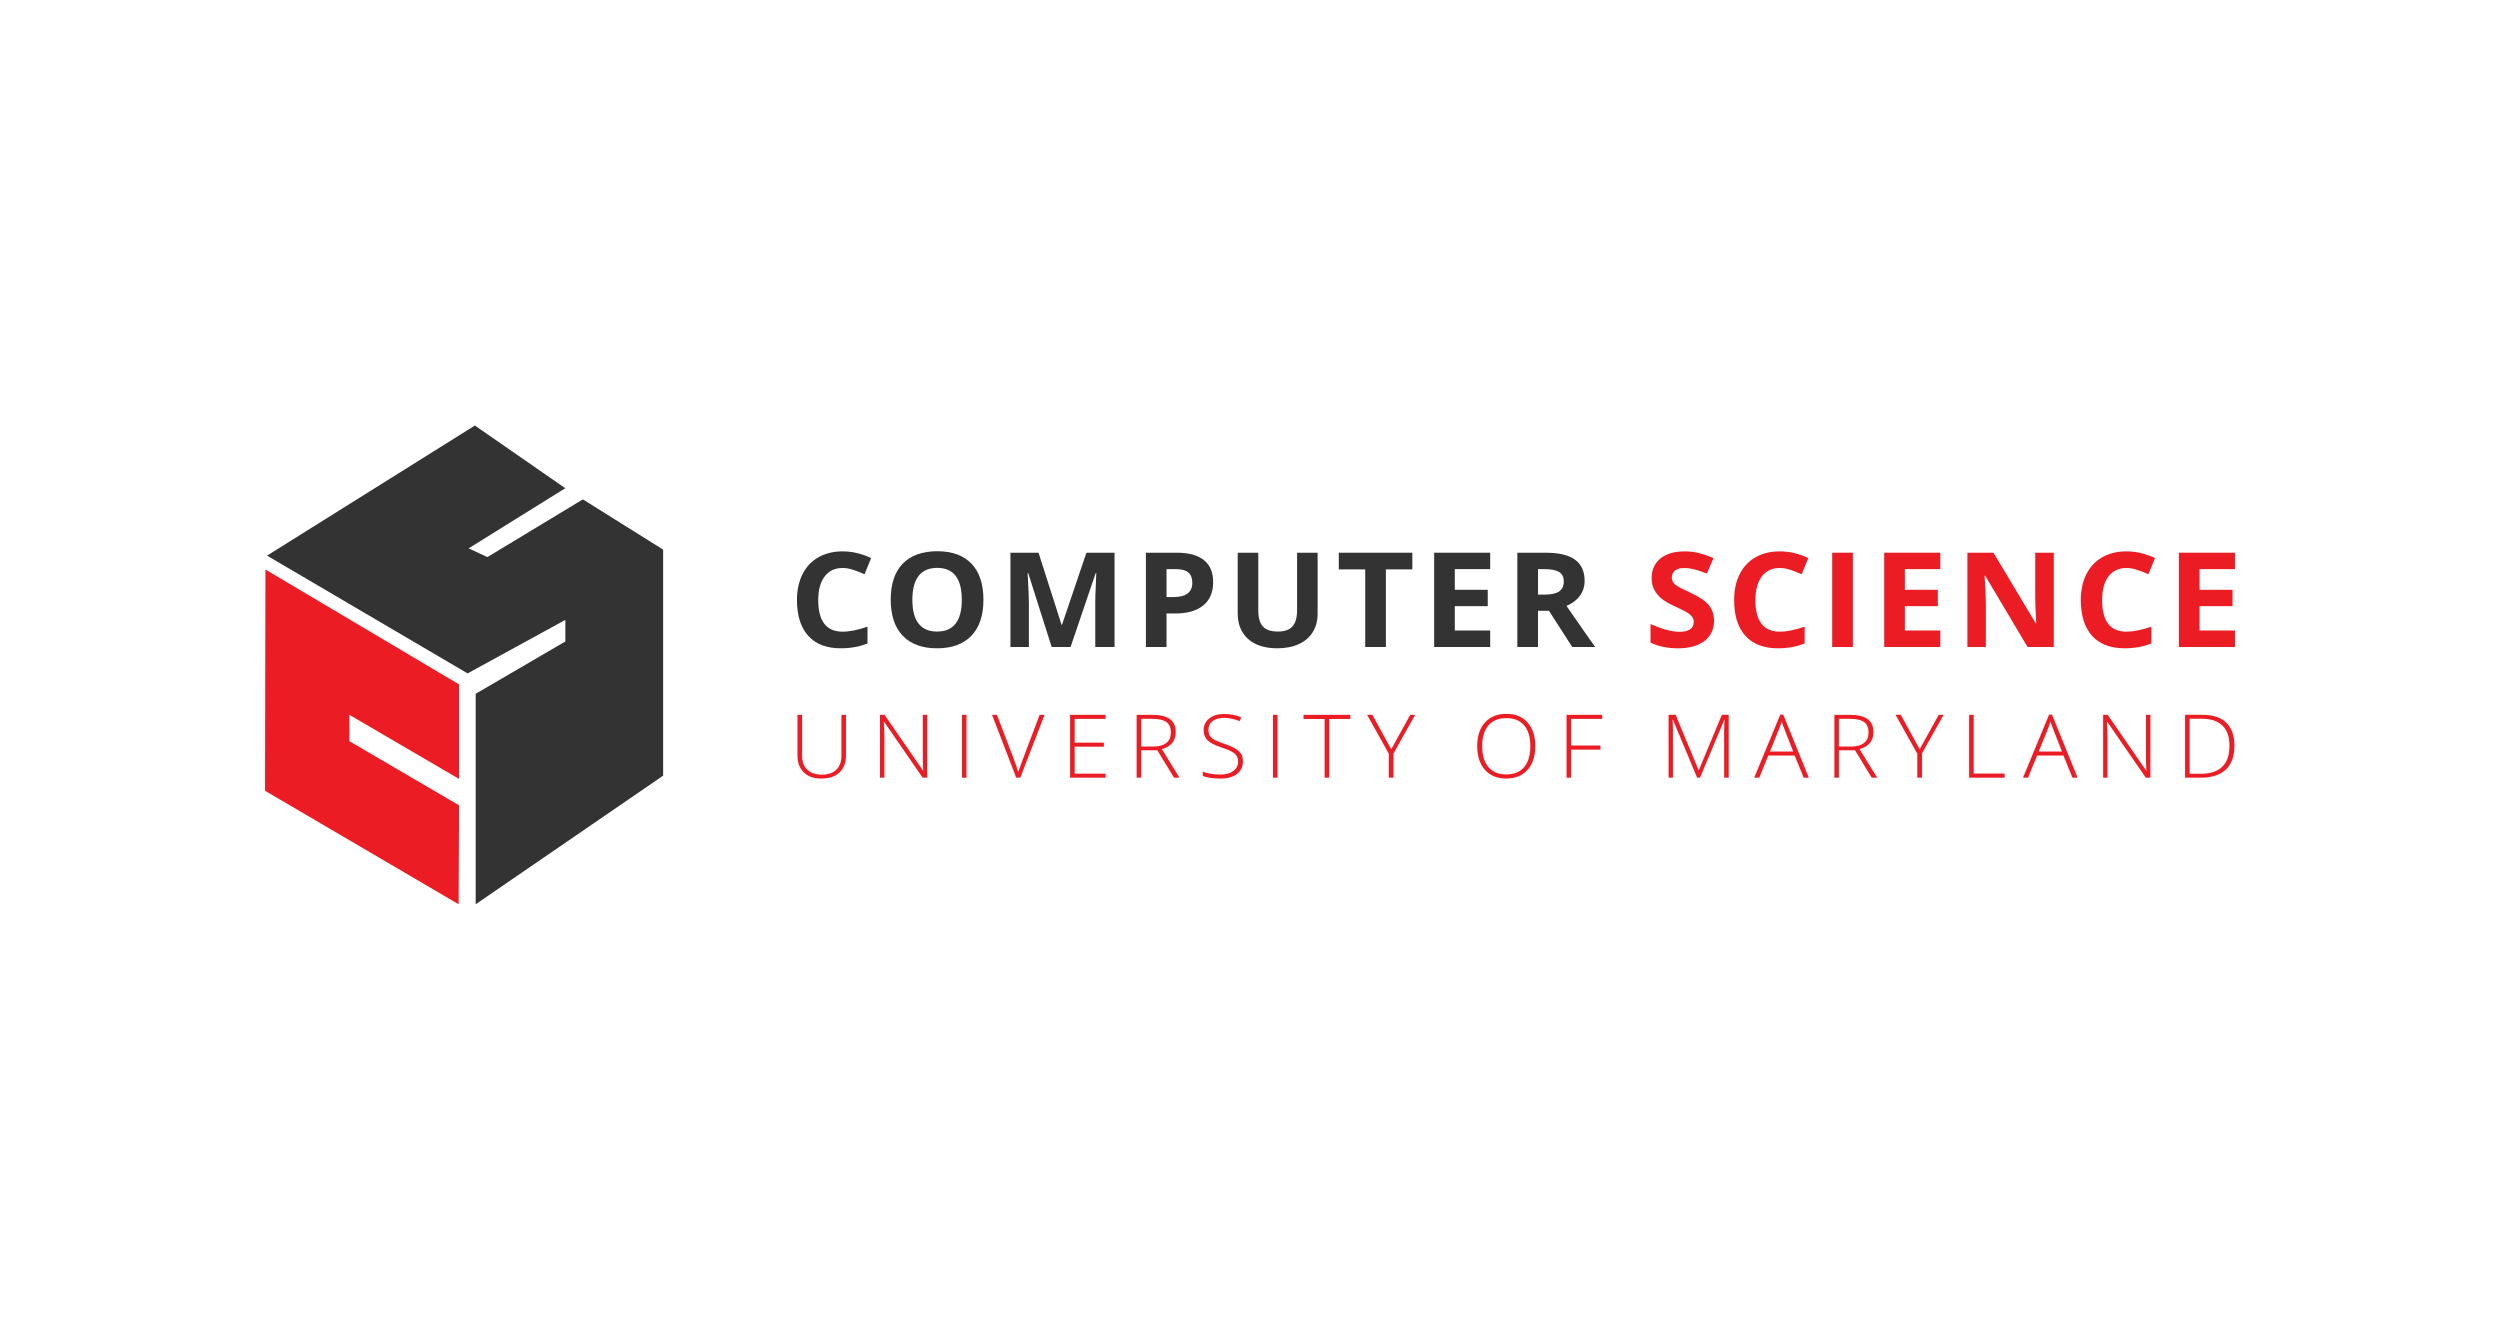
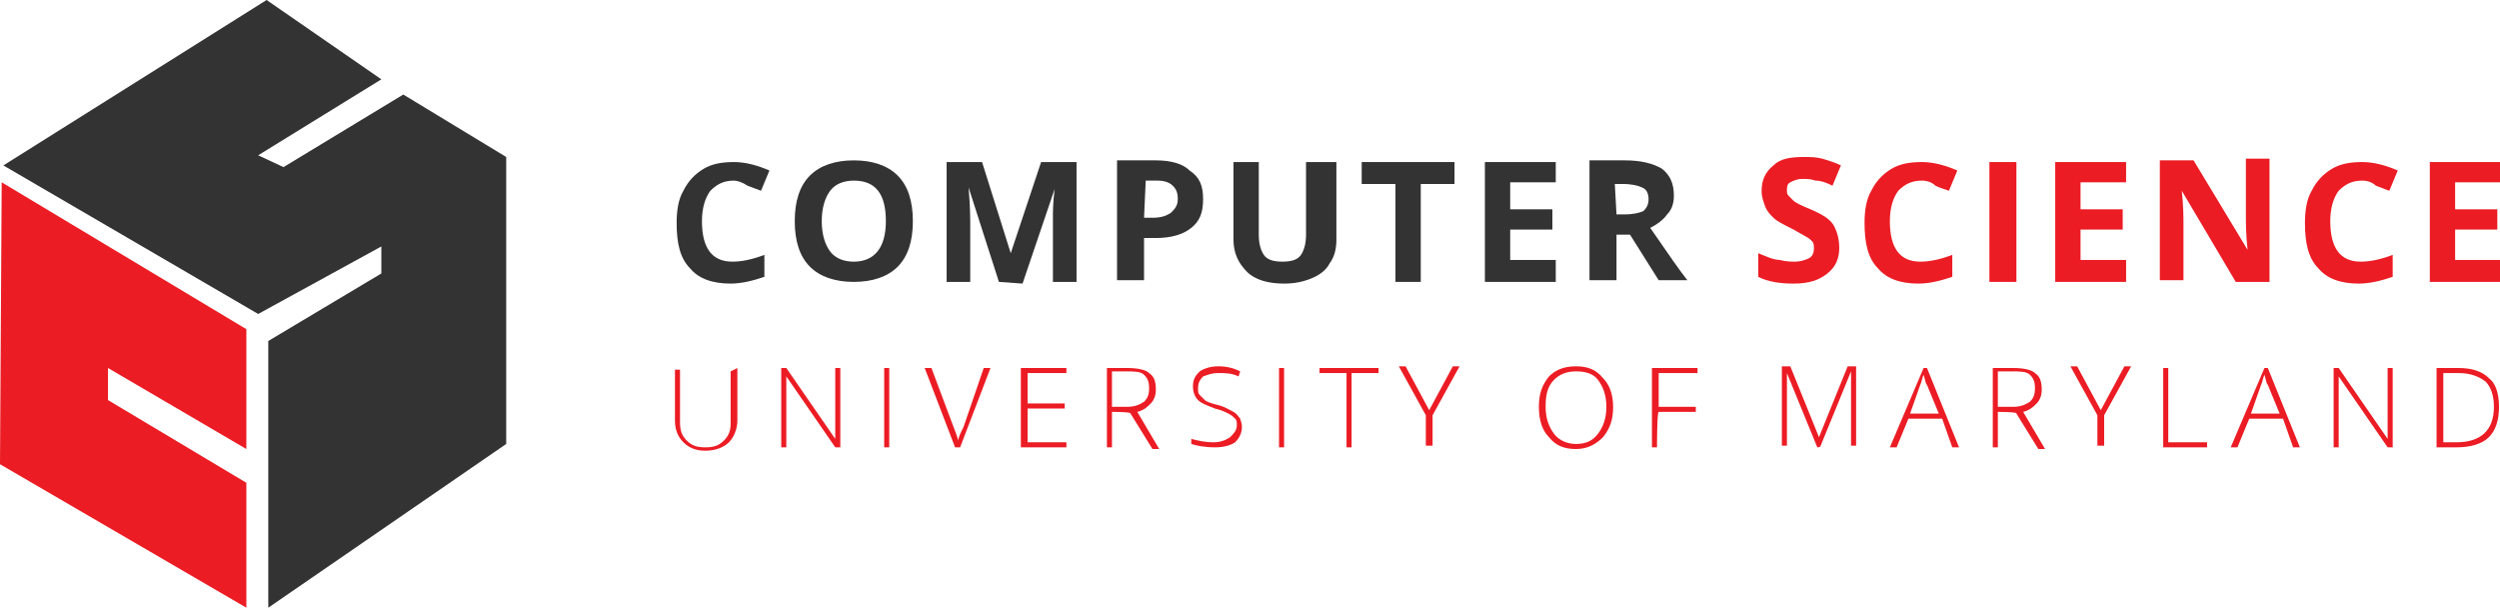
- <svg xmlns="http://www.w3.org/2000/svg" version="1.1" x="0px" y="0px" width="188px" height="100px" viewBox="0 0 188 100" enable-background="new 0 0 188 100" xml:space="preserve">
+ <svg xmlns="http://www.w3.org/2000/svg" version="1.1" id="Layer_1" x="0px" y="0px" width="148.1px" height="36px" viewBox="-365.1 343 148.1 36" enable-background="new -365.1 343 148.1 36" xml:space="preserve">
  <g id="guides">
</g>
  <g id="Layer_2">
    <g>
      <g>
-         <path fill="#333333" d="M63.368,42.713c-0.586,0-1.037,0.215-1.357,0.639c-0.32,0.426-0.48,1.02-0.48,1.777     c0,1.582,0.611,2.373,1.838,2.373c0.516,0,1.137-0.127,1.867-0.375v1.26c-0.6,0.244-1.271,0.365-2.014,0.365     c-1.064,0-1.881-0.313-2.443-0.938c-0.564-0.629-0.848-1.523-0.848-2.695c0-0.736,0.139-1.383,0.418-1.938     c0.275-0.553,0.674-0.979,1.193-1.275c0.52-0.293,1.127-0.443,1.826-0.443c0.711,0,1.424,0.166,2.143,0.502l-0.5,1.221     c-0.273-0.127-0.549-0.238-0.828-0.328C63.907,42.762,63.634,42.713,63.368,42.713z" />
-         <path fill="#333333" d="M73.954,45.1c0,1.176-0.301,2.076-0.9,2.705c-0.602,0.631-1.465,0.947-2.586,0.947     c-1.123,0-1.984-0.316-2.584-0.947c-0.602-0.629-0.902-1.533-0.902-2.715c0-1.178,0.301-2.08,0.902-2.701     c0.604-0.623,1.469-0.936,2.594-0.936c1.127,0,1.986,0.313,2.582,0.941S73.954,43.924,73.954,45.1z M68.61,45.1     c0,0.795,0.152,1.391,0.465,1.791c0.311,0.4,0.775,0.602,1.393,0.602c1.238,0,1.859-0.797,1.859-2.393s-0.617-2.396-1.85-2.396     c-0.617,0-1.084,0.203-1.398,0.605C68.767,43.713,68.61,44.309,68.61,45.1z" />
-         <path fill="#333333" d="M79.085,48.654l-1.764-5.561h-0.043c0.063,1.131,0.094,1.885,0.094,2.264v3.297h-1.387v-7.09h2.113     l1.732,5.424h0.031l1.838-5.424h2.115v7.09h-1.449v-3.355c0-0.156,0.004-0.34,0.008-0.547c0.006-0.205,0.027-0.756,0.068-1.648     h-0.047l-1.887,5.551H79.085z" />
-         <path fill="#333333" d="M91.229,43.777c0,0.762-0.246,1.346-0.738,1.748c-0.494,0.404-1.193,0.609-2.102,0.609h-0.666v2.52     h-1.553v-7.09h2.338c0.889,0,1.566,0.186,2.027,0.557C90.999,42.492,91.229,43.043,91.229,43.777z M87.724,44.9h0.512     c0.477,0,0.834-0.09,1.07-0.273c0.238-0.182,0.355-0.449,0.355-0.797c0-0.352-0.098-0.611-0.297-0.781     c-0.201-0.166-0.51-0.25-0.934-0.25h-0.707V44.9z" />
-         <path fill="#333333" d="M99.085,41.564v4.59c0,0.521-0.119,0.98-0.361,1.373c-0.244,0.398-0.592,0.701-1.051,0.908     c-0.457,0.213-0.996,0.316-1.621,0.316c-0.943,0-1.674-0.234-2.195-0.699c-0.52-0.469-0.781-1.107-0.781-1.918v-4.57h1.547v4.34     c0,0.547,0.115,0.947,0.342,1.203c0.229,0.254,0.604,0.385,1.127,0.385c0.508,0,0.875-0.131,1.104-0.387     c0.23-0.258,0.344-0.662,0.344-1.209v-4.332H99.085z" />
-         <path fill="#333333" d="M104.218,48.654h-1.553v-5.836h-1.988v-1.254h5.531v1.254h-1.99V48.654z" />
-         <path fill="#333333" d="M112.063,48.654h-4.215v-7.09h4.215v1.234h-2.662v1.555h2.477v1.23h-2.477v1.83h2.662V48.654z" />
-         <path fill="#333333" d="M115.657,45.934v2.721h-1.553v-7.09h2.135c0.994,0,1.732,0.176,2.209,0.527     c0.479,0.352,0.715,0.883,0.715,1.598c0,0.418-0.117,0.789-0.354,1.113c-0.238,0.322-0.574,0.58-1.008,0.762     c1.102,1.596,1.82,2.625,2.156,3.09h-1.725l-1.748-2.721H115.657z M115.657,44.713h0.502c0.49,0,0.854-0.078,1.088-0.238     c0.232-0.16,0.35-0.406,0.35-0.746c0-0.338-0.119-0.576-0.357-0.719c-0.24-0.141-0.609-0.211-1.109-0.211h-0.473V44.713z" />
-         <path fill="#EC1C24" d="M128.894,46.686c0,0.641-0.24,1.145-0.717,1.514c-0.475,0.367-1.137,0.553-1.984,0.553     c-0.781,0-1.473-0.143-2.074-0.426V46.93c0.494,0.211,0.912,0.363,1.254,0.449c0.344,0.088,0.656,0.133,0.939,0.133     c0.342,0,0.602-0.064,0.785-0.191c0.182-0.125,0.273-0.313,0.273-0.561c0-0.141-0.043-0.264-0.121-0.371     c-0.08-0.111-0.199-0.215-0.354-0.313c-0.154-0.102-0.473-0.26-0.949-0.482c-0.447-0.201-0.783-0.4-1.008-0.586     c-0.223-0.188-0.4-0.406-0.535-0.654c-0.133-0.25-0.201-0.539-0.201-0.871c0-0.629,0.221-1.121,0.658-1.482     c0.439-0.357,1.047-0.537,1.822-0.537c0.381,0,0.742,0.043,1.09,0.131c0.346,0.088,0.707,0.211,1.084,0.371l-0.5,1.166     c-0.391-0.154-0.713-0.262-0.971-0.322c-0.254-0.063-0.508-0.096-0.752-0.096c-0.295,0-0.521,0.068-0.678,0.199     c-0.156,0.133-0.236,0.307-0.236,0.521c0,0.133,0.033,0.246,0.098,0.344c0.063,0.102,0.162,0.195,0.303,0.287     c0.137,0.092,0.465,0.258,0.982,0.498c0.684,0.316,1.156,0.635,1.406,0.953C128.763,45.832,128.894,46.223,128.894,46.686z" />
-         <path fill="#EC1C24" d="M133.841,42.713c-0.582,0-1.035,0.215-1.357,0.639c-0.318,0.426-0.479,1.02-0.479,1.777     c0,1.582,0.611,2.373,1.836,2.373c0.516,0,1.139-0.127,1.869-0.375v1.26c-0.6,0.244-1.27,0.365-2.012,0.365     c-1.064,0-1.881-0.313-2.445-0.938c-0.566-0.629-0.846-1.523-0.846-2.695c0-0.736,0.137-1.383,0.416-1.938     c0.277-0.553,0.674-0.979,1.195-1.275c0.518-0.293,1.127-0.443,1.822-0.443c0.713,0,1.43,0.166,2.146,0.502l-0.502,1.221     c-0.273-0.127-0.551-0.238-0.826-0.328C134.382,42.762,134.11,42.713,133.841,42.713z" />
-         <path fill="#EC1C24" d="M137.782,48.654v-7.09h1.553v7.09H137.782z" />
-         <path fill="#EC1C24" d="M145.909,48.654h-4.217v-7.09h4.217v1.234h-2.664v1.555h2.479v1.23h-2.479v1.83h2.664V48.654z" />
-         <path fill="#EC1C24" d="M154.446,48.654h-1.973l-3.186-5.361h-0.047c0.064,0.947,0.096,1.621,0.096,2.025v3.336h-1.387v-7.09     h1.959l3.18,5.309h0.035c-0.051-0.92-0.074-1.572-0.074-1.953v-3.355h1.396V48.654z" />
-         <path fill="#EC1C24" d="M159.913,42.713c-0.584,0-1.035,0.215-1.357,0.639c-0.32,0.426-0.48,1.02-0.48,1.777     c0,1.582,0.613,2.373,1.838,2.373c0.514,0,1.139-0.127,1.871-0.375v1.26c-0.604,0.244-1.273,0.365-2.016,0.365     c-1.064,0-1.881-0.313-2.445-0.938c-0.563-0.629-0.846-1.523-0.846-2.695c0-0.736,0.137-1.383,0.416-1.938     c0.277-0.553,0.676-0.979,1.195-1.275c0.518-0.293,1.127-0.443,1.824-0.443c0.713,0,1.428,0.166,2.145,0.502l-0.502,1.221     c-0.273-0.127-0.549-0.238-0.826-0.328C160.452,42.762,160.183,42.713,159.913,42.713z" />
-         <path fill="#EC1C24" d="M168.069,48.654h-4.215v-7.09h4.215v1.234h-2.662v1.555h2.477v1.23h-2.477v1.83h2.662V48.654z" />
-         <path fill="#EC1C24" d="M63.616,53.756v3.059c0,0.545-0.162,0.967-0.488,1.273c-0.324,0.307-0.777,0.459-1.357,0.459     c-0.566,0-1.008-0.152-1.324-0.463c-0.318-0.305-0.477-0.732-0.477-1.281v-3.047h0.344v3.059c0,0.453,0.129,0.809,0.391,1.063     c0.26,0.254,0.631,0.377,1.105,0.377c0.465,0,0.826-0.123,1.082-0.371c0.256-0.25,0.383-0.596,0.383-1.035v-3.092H63.616z" />
-         <path fill="#EC1C24" d="M69.726,58.482h-0.344l-2.891-4.197h-0.027c0.027,0.502,0.041,0.879,0.041,1.133v3.064h-0.33v-4.727     h0.342l2.891,4.189h0.02c-0.02-0.389-0.031-0.756-0.031-1.104v-3.086h0.33V58.482z" />
-         <path fill="#EC1C24" d="M72.341,58.482v-4.727h0.338v4.727H72.341z" />
-         <path fill="#EC1C24" d="M78.181,53.756h0.371l-1.83,4.727h-0.299l-1.82-4.727h0.365l1.227,3.215     c0.189,0.486,0.313,0.85,0.379,1.094c0.045-0.162,0.133-0.412,0.264-0.752L78.181,53.756z" />
-         <path fill="#EC1C24" d="M83.142,58.482h-2.67v-4.727h2.67v0.305h-2.328v1.787h2.197v0.303h-2.197v2.029h2.328V58.482z" />
-         <path fill="#EC1C24" d="M85.817,56.422v2.061h-0.34v-4.727h1.162c0.605,0,1.053,0.107,1.342,0.324     c0.291,0.219,0.434,0.545,0.434,0.977c0,0.32-0.086,0.586-0.258,0.805s-0.436,0.375-0.787,0.469l1.328,2.152h-0.41l-1.258-2.061     H85.817z M85.817,56.139h0.932c0.412,0,0.732-0.088,0.959-0.268c0.229-0.176,0.342-0.439,0.342-0.787     c0-0.359-0.113-0.623-0.334-0.785c-0.223-0.162-0.586-0.244-1.088-0.244h-0.811V56.139z" />
-         <path fill="#EC1C24" d="M93.468,57.264c0,0.395-0.15,0.707-0.449,0.938c-0.301,0.229-0.697,0.346-1.193,0.346     c-0.598,0-1.055-0.064-1.373-0.191v-0.33c0.352,0.145,0.801,0.219,1.346,0.219c0.4,0,0.719-0.092,0.953-0.268     c0.234-0.178,0.352-0.412,0.352-0.699c0-0.18-0.037-0.328-0.115-0.445s-0.205-0.225-0.381-0.322s-0.436-0.203-0.773-0.313     c-0.502-0.166-0.844-0.346-1.035-0.537c-0.189-0.195-0.287-0.453-0.287-0.771c0-0.355,0.145-0.643,0.43-0.867     c0.287-0.221,0.654-0.334,1.104-0.334c0.459,0,0.889,0.084,1.293,0.254l-0.123,0.283c-0.404-0.164-0.793-0.244-1.162-0.244     c-0.359,0-0.648,0.08-0.861,0.24c-0.215,0.162-0.32,0.381-0.32,0.66c0,0.174,0.031,0.316,0.098,0.43     c0.066,0.111,0.174,0.213,0.322,0.303c0.148,0.088,0.406,0.195,0.768,0.32c0.381,0.129,0.668,0.25,0.859,0.371     c0.191,0.119,0.332,0.256,0.42,0.406C93.425,56.863,93.468,57.049,93.468,57.264z" />
-         <path fill="#EC1C24" d="M95.731,58.482v-4.727h0.34v4.727H95.731z" />
-         <path fill="#EC1C24" d="M99.958,58.482h-0.346v-4.414h-1.586v-0.313h3.518v0.313h-1.586V58.482z" />
-         <path fill="#EC1C24" d="M104.622,56.344l1.43-2.588h0.367l-1.627,2.9v1.826h-0.352v-1.801l-1.631-2.926h0.391L104.622,56.344z" />
-         <path fill="#EC1C24" d="M115.452,56.111c0,0.75-0.195,1.346-0.582,1.781s-0.922,0.654-1.602,0.654s-1.215-0.219-1.6-0.654     c-0.387-0.436-0.582-1.031-0.582-1.787c0-0.752,0.195-1.344,0.586-1.777c0.391-0.43,0.926-0.648,1.602-0.648     c0.682,0,1.215,0.219,1.6,0.652C115.261,54.768,115.452,55.359,115.452,56.111z M111.458,56.111c0,0.678,0.156,1.201,0.469,1.57     c0.311,0.371,0.758,0.557,1.342,0.557c0.588,0,1.035-0.186,1.348-0.551c0.309-0.367,0.465-0.893,0.465-1.576     c0-0.68-0.156-1.201-0.465-1.564c-0.313-0.365-0.758-0.545-1.342-0.545c-0.58,0-1.029,0.184-1.344,0.547     C111.614,54.918,111.458,55.438,111.458,56.111z" />
-         <path fill="#EC1C24" d="M118.146,58.482h-0.34v-4.727h2.676v0.305h-2.336v2.002h2.205v0.311h-2.205V58.482z" />
-         <path fill="#EC1C24" d="M127.624,58.482l-1.82-4.365h-0.025c0.016,0.27,0.025,0.543,0.025,0.822v3.543h-0.326v-4.727h0.527     l1.729,4.156h0.021l1.73-4.156h0.514v4.727h-0.344V54.9c0-0.25,0.014-0.508,0.039-0.777h-0.025l-1.828,4.359H127.624z" />
-         <path fill="#EC1C24" d="M134.96,56.814h-1.984l-0.68,1.668h-0.379l1.963-4.746h0.219l1.924,4.746h-0.385L134.96,56.814z      M133.099,56.516h1.748l-0.664-1.703c-0.055-0.133-0.123-0.318-0.201-0.557c-0.059,0.209-0.127,0.395-0.195,0.564L133.099,56.516     z" />
-         <path fill="#EC1C24" d="M138.284,56.422v2.061h-0.338v-4.727h1.158c0.609,0,1.055,0.107,1.344,0.324     c0.291,0.219,0.434,0.545,0.434,0.977c0,0.32-0.084,0.586-0.258,0.805c-0.172,0.219-0.436,0.375-0.787,0.469l1.328,2.152h-0.41     l-1.256-2.061H138.284z M138.284,56.139h0.932c0.412,0,0.732-0.088,0.959-0.268c0.229-0.176,0.34-0.439,0.34-0.787     c0-0.359-0.111-0.623-0.332-0.785c-0.225-0.162-0.586-0.244-1.09-0.244h-0.809V56.139z" />
-         <path fill="#EC1C24" d="M144.362,56.344l1.43-2.588h0.367l-1.627,2.9v1.826h-0.35v-1.801l-1.635-2.926h0.391L144.362,56.344z" />
-         <path fill="#EC1C24" d="M148.079,58.482v-4.727h0.342v4.416h2.328v0.311H148.079z" />
-         <path fill="#EC1C24" d="M155.173,56.814h-1.982l-0.684,1.668h-0.377l1.965-4.746h0.215l1.924,4.746h-0.383L155.173,56.814z      M153.313,56.516h1.746l-0.666-1.703c-0.055-0.133-0.123-0.318-0.201-0.557c-0.059,0.209-0.123,0.395-0.195,0.564L153.313,56.516     z" />
-         <path fill="#EC1C24" d="M161.706,58.482h-0.342l-2.895-4.197h-0.025c0.025,0.502,0.039,0.879,0.039,1.133v3.064h-0.326v-4.727     h0.34l2.889,4.189h0.02c-0.02-0.389-0.029-0.756-0.029-1.104v-3.086h0.33V58.482z" />
-         <path fill="#EC1C24" d="M168.028,56.072c0,0.795-0.215,1.395-0.646,1.801c-0.43,0.406-1.061,0.609-1.893,0.609h-1.17v-4.727     h1.322c0.777,0,1.371,0.197,1.777,0.592S168.028,55.318,168.028,56.072z M167.657,56.086c0-0.678-0.178-1.186-0.531-1.527     c-0.357-0.342-0.879-0.51-1.566-0.51h-0.898v4.143h0.809C166.927,58.191,167.657,57.488,167.657,56.086z" />
+         <path fill="#333333" d="M-321.6,353.7c-0.6,0-1,0.2-1.4,0.6c-0.3,0.4-0.5,1-0.5,1.8c0,1.6,0.6,2.4,1.8,2.4c0.5,0,1.1-0.1,1.9-0.4     v1.3c-0.6,0.2-1.3,0.4-2,0.4c-1.1,0-1.9-0.3-2.4-0.9c-0.6-0.6-0.8-1.5-0.8-2.7c0-0.7,0.1-1.4,0.4-1.9c0.3-0.6,0.7-1,1.2-1.3     c0.5-0.3,1.1-0.4,1.8-0.4c0.7,0,1.4,0.2,2.1,0.5l-0.5,1.2c-0.3-0.1-0.5-0.2-0.8-0.3C-321.1,353.8-321.4,353.7-321.6,353.7z" />
+         <path fill="#333333" d="M-311,356.1c0,1.2-0.3,2.1-0.9,2.7c-0.6,0.6-1.5,0.9-2.6,0.9c-1.1,0-2-0.3-2.6-0.9     c-0.6-0.6-0.9-1.5-0.9-2.7c0-1.2,0.3-2.1,0.9-2.7c0.6-0.6,1.5-0.9,2.6-0.9c1.1,0,2,0.3,2.6,0.9C-311.3,354-311,354.9-311,356.1z      M-316.4,356.1c0,0.8,0.2,1.4,0.5,1.8c0.3,0.4,0.8,0.6,1.4,0.6c1.2,0,1.9-0.8,1.9-2.4c0-1.6-0.6-2.4-1.9-2.4     c-0.6,0-1.1,0.2-1.4,0.6C-316.2,354.7-316.4,355.3-316.4,356.1z" />
+         <path fill="#333333" d="M-305.9,359.7l-1.8-5.6h0c0.1,1.1,0.1,1.9,0.1,2.3v3.3h-1.4v-7.1h2.1l1.7,5.4h0l1.8-5.4h2.1v7.1h-1.4     v-3.4c0-0.2,0-0.3,0-0.5c0-0.2,0-0.8,0.1-1.6h0l-1.9,5.6L-305.9,359.7L-305.9,359.7z" />
+         <path fill="#333333" d="M-293.8,354.8c0,0.8-0.2,1.3-0.7,1.7c-0.5,0.4-1.2,0.6-2.1,0.6h-0.7v2.5h-1.6v-7.1h2.3     c0.9,0,1.6,0.2,2,0.6C-294,353.5-293.8,354-293.8,354.8z M-297.3,355.9h0.5c0.5,0,0.8-0.1,1.1-0.3c0.2-0.2,0.4-0.4,0.4-0.8     c0-0.4-0.1-0.6-0.3-0.8c-0.2-0.2-0.5-0.3-0.9-0.3h-0.7L-297.3,355.9L-297.3,355.9z" />
+         <path fill="#333333" d="M-285.9,352.6v4.6c0,0.5-0.1,1-0.4,1.4c-0.2,0.4-0.6,0.7-1.1,0.9c-0.5,0.2-1,0.3-1.6,0.3     c-0.9,0-1.7-0.2-2.2-0.7c-0.5-0.5-0.8-1.1-0.8-1.9v-4.6h1.5v4.3c0,0.5,0.1,0.9,0.3,1.2c0.2,0.3,0.6,0.4,1.1,0.4     c0.5,0,0.9-0.1,1.1-0.4c0.2-0.3,0.3-0.7,0.3-1.2v-4.3H-285.9z" />
+         <path fill="#333333" d="M-280.8,359.7h-1.6v-5.8h-2v-1.3h5.5v1.3h-2V359.7z" />
+         <path fill="#333333" d="M-272.9,359.7h-4.2v-7.1h4.2v1.2h-2.7v1.6h2.5v1.2h-2.5v1.8h2.7V359.7z" />
+         <path fill="#333333" d="M-269.3,356.9v2.7h-1.6v-7.1h2.1c1,0,1.7,0.2,2.2,0.5c0.5,0.4,0.7,0.9,0.7,1.6c0,0.4-0.1,0.8-0.4,1.1     c-0.2,0.3-0.6,0.6-1,0.8c1.1,1.6,1.8,2.6,2.2,3.1h-1.7l-1.7-2.7H-269.3z M-269.3,355.7h0.5c0.5,0,0.9-0.1,1.1-0.2     c0.2-0.2,0.3-0.4,0.3-0.7c0-0.3-0.1-0.6-0.4-0.7c-0.2-0.1-0.6-0.2-1.1-0.2h-0.5L-269.3,355.7L-269.3,355.7z" />
+         <path fill="#EC1C24" d="M-256.1,357.7c0,0.6-0.2,1.1-0.7,1.5c-0.5,0.4-1.1,0.6-2,0.6c-0.8,0-1.5-0.1-2.1-0.4v-1.4     c0.5,0.2,0.9,0.4,1.3,0.4c0.3,0.1,0.7,0.1,0.9,0.1c0.3,0,0.6-0.1,0.8-0.2c0.2-0.1,0.3-0.3,0.3-0.6c0-0.1,0-0.3-0.1-0.4     c-0.1-0.1-0.2-0.2-0.4-0.3c-0.2-0.1-0.5-0.3-0.9-0.5c-0.4-0.2-0.8-0.4-1-0.6c-0.2-0.2-0.4-0.4-0.5-0.7c-0.1-0.3-0.2-0.5-0.2-0.9     c0-0.6,0.2-1.1,0.7-1.5c0.4-0.4,1-0.5,1.8-0.5c0.4,0,0.7,0,1.1,0.1c0.3,0.1,0.7,0.2,1.1,0.4l-0.5,1.2c-0.4-0.2-0.7-0.3-1-0.3     c-0.3-0.1-0.5-0.1-0.8-0.1c-0.3,0-0.5,0.1-0.7,0.2c-0.2,0.1-0.2,0.3-0.2,0.5c0,0.1,0,0.2,0.1,0.3c0.1,0.1,0.2,0.2,0.3,0.3     c0.1,0.1,0.5,0.3,1,0.5c0.7,0.3,1.2,0.6,1.4,1C-256.2,356.8-256.1,357.2-256.1,357.7z" />
+         <path fill="#EC1C24" d="M-251.2,353.7c-0.6,0-1,0.2-1.4,0.6c-0.3,0.4-0.5,1-0.5,1.8c0,1.6,0.6,2.4,1.8,2.4c0.5,0,1.1-0.1,1.9-0.4     v1.3c-0.6,0.2-1.3,0.4-2,0.4c-1.1,0-1.9-0.3-2.4-0.9c-0.6-0.6-0.8-1.5-0.8-2.7c0-0.7,0.1-1.4,0.4-1.9c0.3-0.6,0.7-1,1.2-1.3     c0.5-0.3,1.1-0.4,1.8-0.4c0.7,0,1.4,0.2,2.1,0.5l-0.5,1.2c-0.3-0.1-0.6-0.2-0.8-0.3C-250.6,353.8-250.9,353.7-251.2,353.7z" />
+         <path fill="#EC1C24" d="M-247.2,359.7v-7.1h1.6v7.1H-247.2z" />
+         <path fill="#EC1C24" d="M-239.1,359.7h-4.2v-7.1h4.2v1.2h-2.7v1.6h2.5v1.2h-2.5v1.8h2.7V359.7z" />
+         <path fill="#EC1C24" d="M-230.6,359.7h-2l-3.2-5.4h0c0.1,0.9,0.1,1.6,0.1,2v3.3h-1.4v-7.1h2l3.2,5.3h0c-0.1-0.9-0.1-1.6-0.1-2     v-3.4h1.4L-230.6,359.7L-230.6,359.7z" />
+         <path fill="#EC1C24" d="M-225.1,353.7c-0.6,0-1,0.2-1.4,0.6c-0.3,0.4-0.5,1-0.5,1.8c0,1.6,0.6,2.4,1.8,2.4c0.5,0,1.1-0.1,1.9-0.4     v1.3c-0.6,0.2-1.3,0.4-2,0.4c-1.1,0-1.9-0.3-2.4-0.9c-0.6-0.6-0.8-1.5-0.8-2.7c0-0.7,0.1-1.4,0.4-1.9c0.3-0.6,0.7-1,1.2-1.3     c0.5-0.3,1.1-0.4,1.8-0.4c0.7,0,1.4,0.2,2.1,0.5l-0.5,1.2c-0.3-0.1-0.5-0.2-0.8-0.3C-224.5,353.8-224.8,353.7-225.1,353.7z" />
+         <path fill="#EC1C24" d="M-216.9,359.7h-4.2v-7.1h4.2v1.2h-2.7v1.6h2.5v1.2h-2.5v1.8h2.7V359.7z" />
+         <path fill="#EC1C24" d="M-321.4,364.8v3.1c0,0.5-0.2,1-0.5,1.3c-0.3,0.3-0.8,0.5-1.4,0.5c-0.6,0-1-0.2-1.3-0.5     c-0.3-0.3-0.5-0.7-0.5-1.3v-3h0.3v3.1c0,0.5,0.1,0.8,0.4,1.1c0.3,0.3,0.6,0.4,1.1,0.4c0.5,0,0.8-0.1,1.1-0.4     c0.3-0.3,0.4-0.6,0.4-1v-3.1L-321.4,364.8L-321.4,364.8z" />
+         <path fill="#EC1C24" d="M-315.3,369.5h-0.3l-2.9-4.2h0c0,0.5,0,0.9,0,1.1v3.1h-0.3v-4.7h0.3l2.9,4.2h0c0-0.4,0-0.8,0-1.1v-3.1     h0.3L-315.3,369.5L-315.3,369.5z" />
+         <path fill="#EC1C24" d="M-312.7,369.5v-4.7h0.3v4.7H-312.7z" />
+         <path fill="#EC1C24" d="M-306.8,364.8h0.4l-1.8,4.7h-0.3l-1.8-4.7h0.4l1.2,3.2c0.2,0.5,0.3,0.8,0.4,1.1c0-0.2,0.1-0.4,0.3-0.8     L-306.8,364.8z" />
+         <path fill="#EC1C24" d="M-301.9,369.5h-2.7v-4.7h2.7v0.3h-2.3v1.8h2.2v0.3h-2.2v2h2.3V369.5z" />
+         <path fill="#EC1C24" d="M-299.2,367.4v2.1h-0.3v-4.7h1.2c0.6,0,1.1,0.1,1.3,0.3c0.3,0.2,0.4,0.5,0.4,1c0,0.3-0.1,0.6-0.3,0.8     c-0.2,0.2-0.4,0.4-0.8,0.5l1.3,2.2h-0.4l-1.3-2.1C-298,367.4-299.2,367.4-299.2,367.4z M-299.2,367.1h0.9c0.4,0,0.7-0.1,1-0.3     c0.2-0.2,0.3-0.4,0.3-0.8c0-0.4-0.1-0.6-0.3-0.8c-0.2-0.2-0.6-0.2-1.1-0.2h-0.8C-299.2,365.1-299.2,367.1-299.2,367.1z" />
+         <path fill="#EC1C24" d="M-291.5,368.3c0,0.4-0.2,0.7-0.4,0.9c-0.3,0.2-0.7,0.3-1.2,0.3c-0.6,0-1.1-0.1-1.4-0.2V369     c0.4,0.1,0.8,0.2,1.3,0.2c0.4,0,0.7-0.1,1-0.3c0.2-0.2,0.4-0.4,0.4-0.7c0-0.2,0-0.3-0.1-0.4s-0.2-0.2-0.4-0.3     c-0.2-0.1-0.4-0.2-0.8-0.3c-0.5-0.2-0.8-0.3-1-0.5c-0.2-0.2-0.3-0.5-0.3-0.8c0-0.4,0.1-0.6,0.4-0.9c0.3-0.2,0.7-0.3,1.1-0.3     c0.5,0,0.9,0.1,1.3,0.3l-0.1,0.3c-0.4-0.2-0.8-0.2-1.2-0.2c-0.4,0-0.6,0.1-0.9,0.2c-0.2,0.2-0.3,0.4-0.3,0.7c0,0.2,0,0.3,0.1,0.4     c0.1,0.1,0.2,0.2,0.3,0.3c0.1,0.1,0.4,0.2,0.8,0.3c0.4,0.1,0.7,0.3,0.9,0.4c0.2,0.1,0.3,0.3,0.4,0.4     C-291.6,367.9-291.5,368-291.5,368.3z" />
+         <path fill="#EC1C24" d="M-289.3,369.5v-4.7h0.3v4.7H-289.3z" />
+         <path fill="#EC1C24" d="M-285,369.5h-0.3v-4.4h-1.6v-0.3h3.5v0.3h-1.6V369.5z" />
+         <path fill="#EC1C24" d="M-280.4,367.3l1.4-2.6h0.4l-1.6,2.9v1.8h-0.4v-1.8l-1.6-2.9h0.4L-280.4,367.3z" />
+         <path fill="#EC1C24" d="M-269.5,367.1c0,0.8-0.2,1.3-0.6,1.8c-0.4,0.4-0.9,0.7-1.6,0.7s-1.2-0.2-1.6-0.7c-0.4-0.4-0.6-1-0.6-1.8     c0-0.8,0.2-1.3,0.6-1.8c0.4-0.4,0.9-0.6,1.6-0.6c0.7,0,1.2,0.2,1.6,0.7C-269.7,365.8-269.5,366.4-269.5,367.1z M-273.5,367.1     c0,0.7,0.2,1.2,0.5,1.6c0.3,0.4,0.8,0.6,1.3,0.6c0.6,0,1-0.2,1.3-0.6c0.3-0.4,0.5-0.9,0.5-1.6c0-0.7-0.2-1.2-0.5-1.6     c-0.3-0.4-0.8-0.5-1.3-0.5c-0.6,0-1,0.2-1.3,0.5C-273.4,365.9-273.5,366.4-273.5,367.1z" />
+         <path fill="#EC1C24" d="M-266.9,369.5h-0.3v-4.7h2.7v0.3h-2.3v2h2.2v0.3h-2.2C-266.9,367.4-266.9,369.5-266.9,369.5z" />
+         <path fill="#EC1C24" d="M-257.4,369.5l-1.8-4.4h0c0,0.3,0,0.5,0,0.8v3.5h-0.3v-4.7h0.5l1.7,4.2h0l1.7-4.2h0.5v4.7h-0.3v-3.6     c0-0.3,0-0.5,0-0.8h0l-1.8,4.4C-257.2,369.5-257.4,369.5-257.4,369.5z" />
+         <path fill="#EC1C24" d="M-250,367.8h-2l-0.7,1.7h-0.4l2-4.7h0.2l1.9,4.7h-0.4L-250,367.8z M-251.9,367.5h1.7l-0.7-1.7     c-0.1-0.1-0.1-0.3-0.2-0.6c-0.1,0.2-0.1,0.4-0.2,0.6L-251.9,367.5z" />
+         <path fill="#EC1C24" d="M-246.7,367.4v2.1h-0.3v-4.7h1.2c0.6,0,1.1,0.1,1.3,0.3c0.3,0.2,0.4,0.5,0.4,1c0,0.3-0.1,0.6-0.3,0.8     c-0.2,0.2-0.4,0.4-0.8,0.5l1.3,2.2h-0.4l-1.3-2.1C-245.5,367.4-246.7,367.4-246.7,367.4z M-246.7,367.1h0.9c0.4,0,0.7-0.1,1-0.3     c0.2-0.2,0.3-0.4,0.3-0.8c0-0.4-0.1-0.6-0.3-0.8c-0.2-0.2-0.6-0.2-1.1-0.2h-0.8V367.1z" />
+         <path fill="#EC1C24" d="M-240.6,367.3l1.4-2.6h0.4l-1.6,2.9v1.8h-0.4v-1.8l-1.6-2.9h0.4L-240.6,367.3z" />
+         <path fill="#EC1C24" d="M-236.9,369.5v-4.7h0.3v4.4h2.3v0.3H-236.9z" />
+         <path fill="#EC1C24" d="M-229.8,367.8h-2l-0.7,1.7h-0.4l2-4.7h0.2l1.9,4.7h-0.4L-229.8,367.8z M-231.7,367.5h1.7l-0.7-1.7     c-0.1-0.1-0.1-0.3-0.2-0.6c-0.1,0.2-0.1,0.4-0.2,0.6L-231.7,367.5z" />
+         <path fill="#EC1C24" d="M-223.3,369.5h-0.3l-2.9-4.2h0c0,0.5,0,0.9,0,1.1v3.1h-0.3v-4.7h0.3l2.9,4.2h0c0-0.4,0-0.8,0-1.1v-3.1     h0.3L-223.3,369.5L-223.3,369.5z" />
+         <path fill="#EC1C24" d="M-217,367.1c0,0.8-0.2,1.4-0.6,1.8c-0.4,0.4-1.1,0.6-1.9,0.6h-1.2v-4.7h1.3c0.8,0,1.4,0.2,1.8,0.6     C-217.2,365.7-217,366.3-217,367.1z M-217.3,367.1c0-0.7-0.2-1.2-0.5-1.5c-0.4-0.3-0.9-0.5-1.6-0.5h-0.9v4.1h0.8     C-218.1,369.2-217.3,368.5-217.3,367.1z" />
      </g>
      <g>
        <g>
-           <polygon fill="#EC1C24" points="19.96,42.828 19.931,59.467 34.489,68 34.521,60.56 26.28,55.74 26.272,53.754 34.521,58.575       34.521,51.467     " />
+           <polygon fill="#EC1C24" points="-365,353.8 -365.1,370.5 -350.5,379 -350.5,371.6 -358.7,366.7 -358.7,364.8 -350.5,369.6       -350.5,362.5     " />
        </g>
        <g>
-           <polygon fill="#333333" points="20.081,41.783 35.163,50.64 42.515,46.615 42.515,48.237 35.772,52.172 35.772,68 49.868,58.33       49.868,41.331 43.831,37.552 36.653,41.892 35.243,41.236 42.509,36.714 35.71,32     " />
+           <polygon fill="#333333" points="-364.9,352.8 -349.8,361.6 -342.5,357.6 -342.5,359.2 -349.2,363.2 -349.2,379 -335.1,369.3       -335.1,352.3 -341.2,348.6 -348.3,352.9 -349.8,352.2 -342.5,347.7 -349.3,343     " />
        </g>
      </g>
    </g>
  </g>
</svg>
